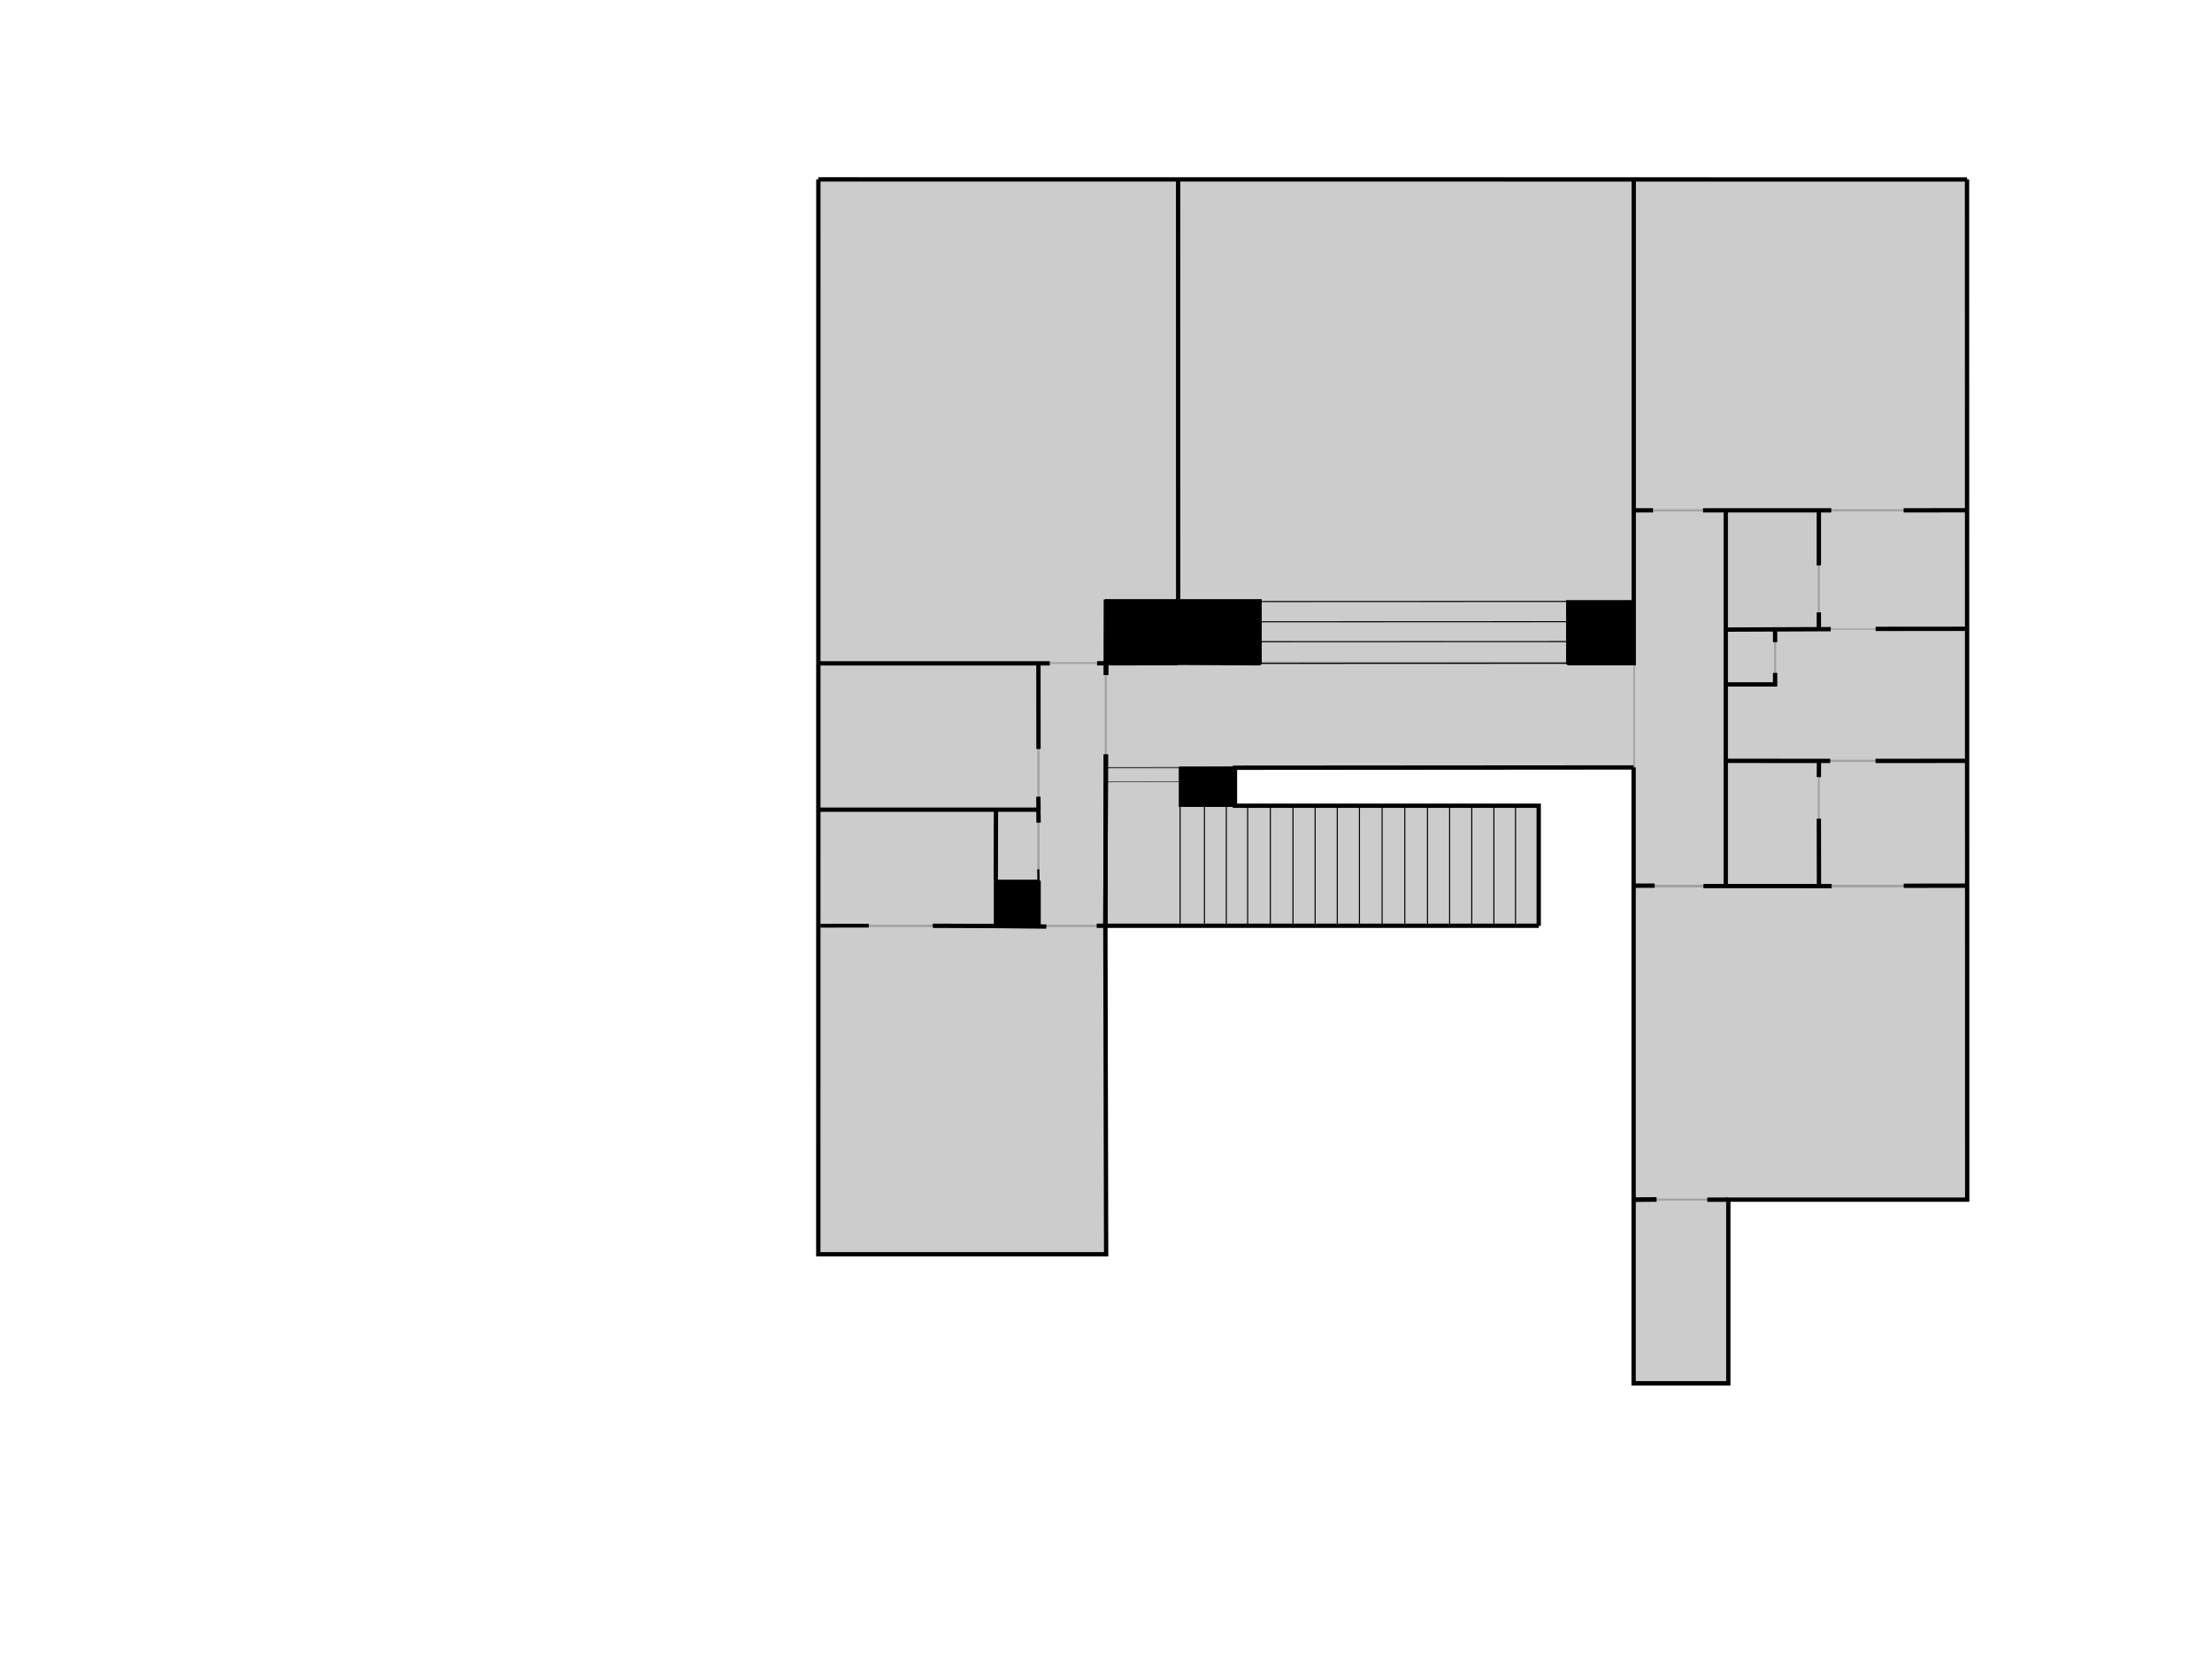
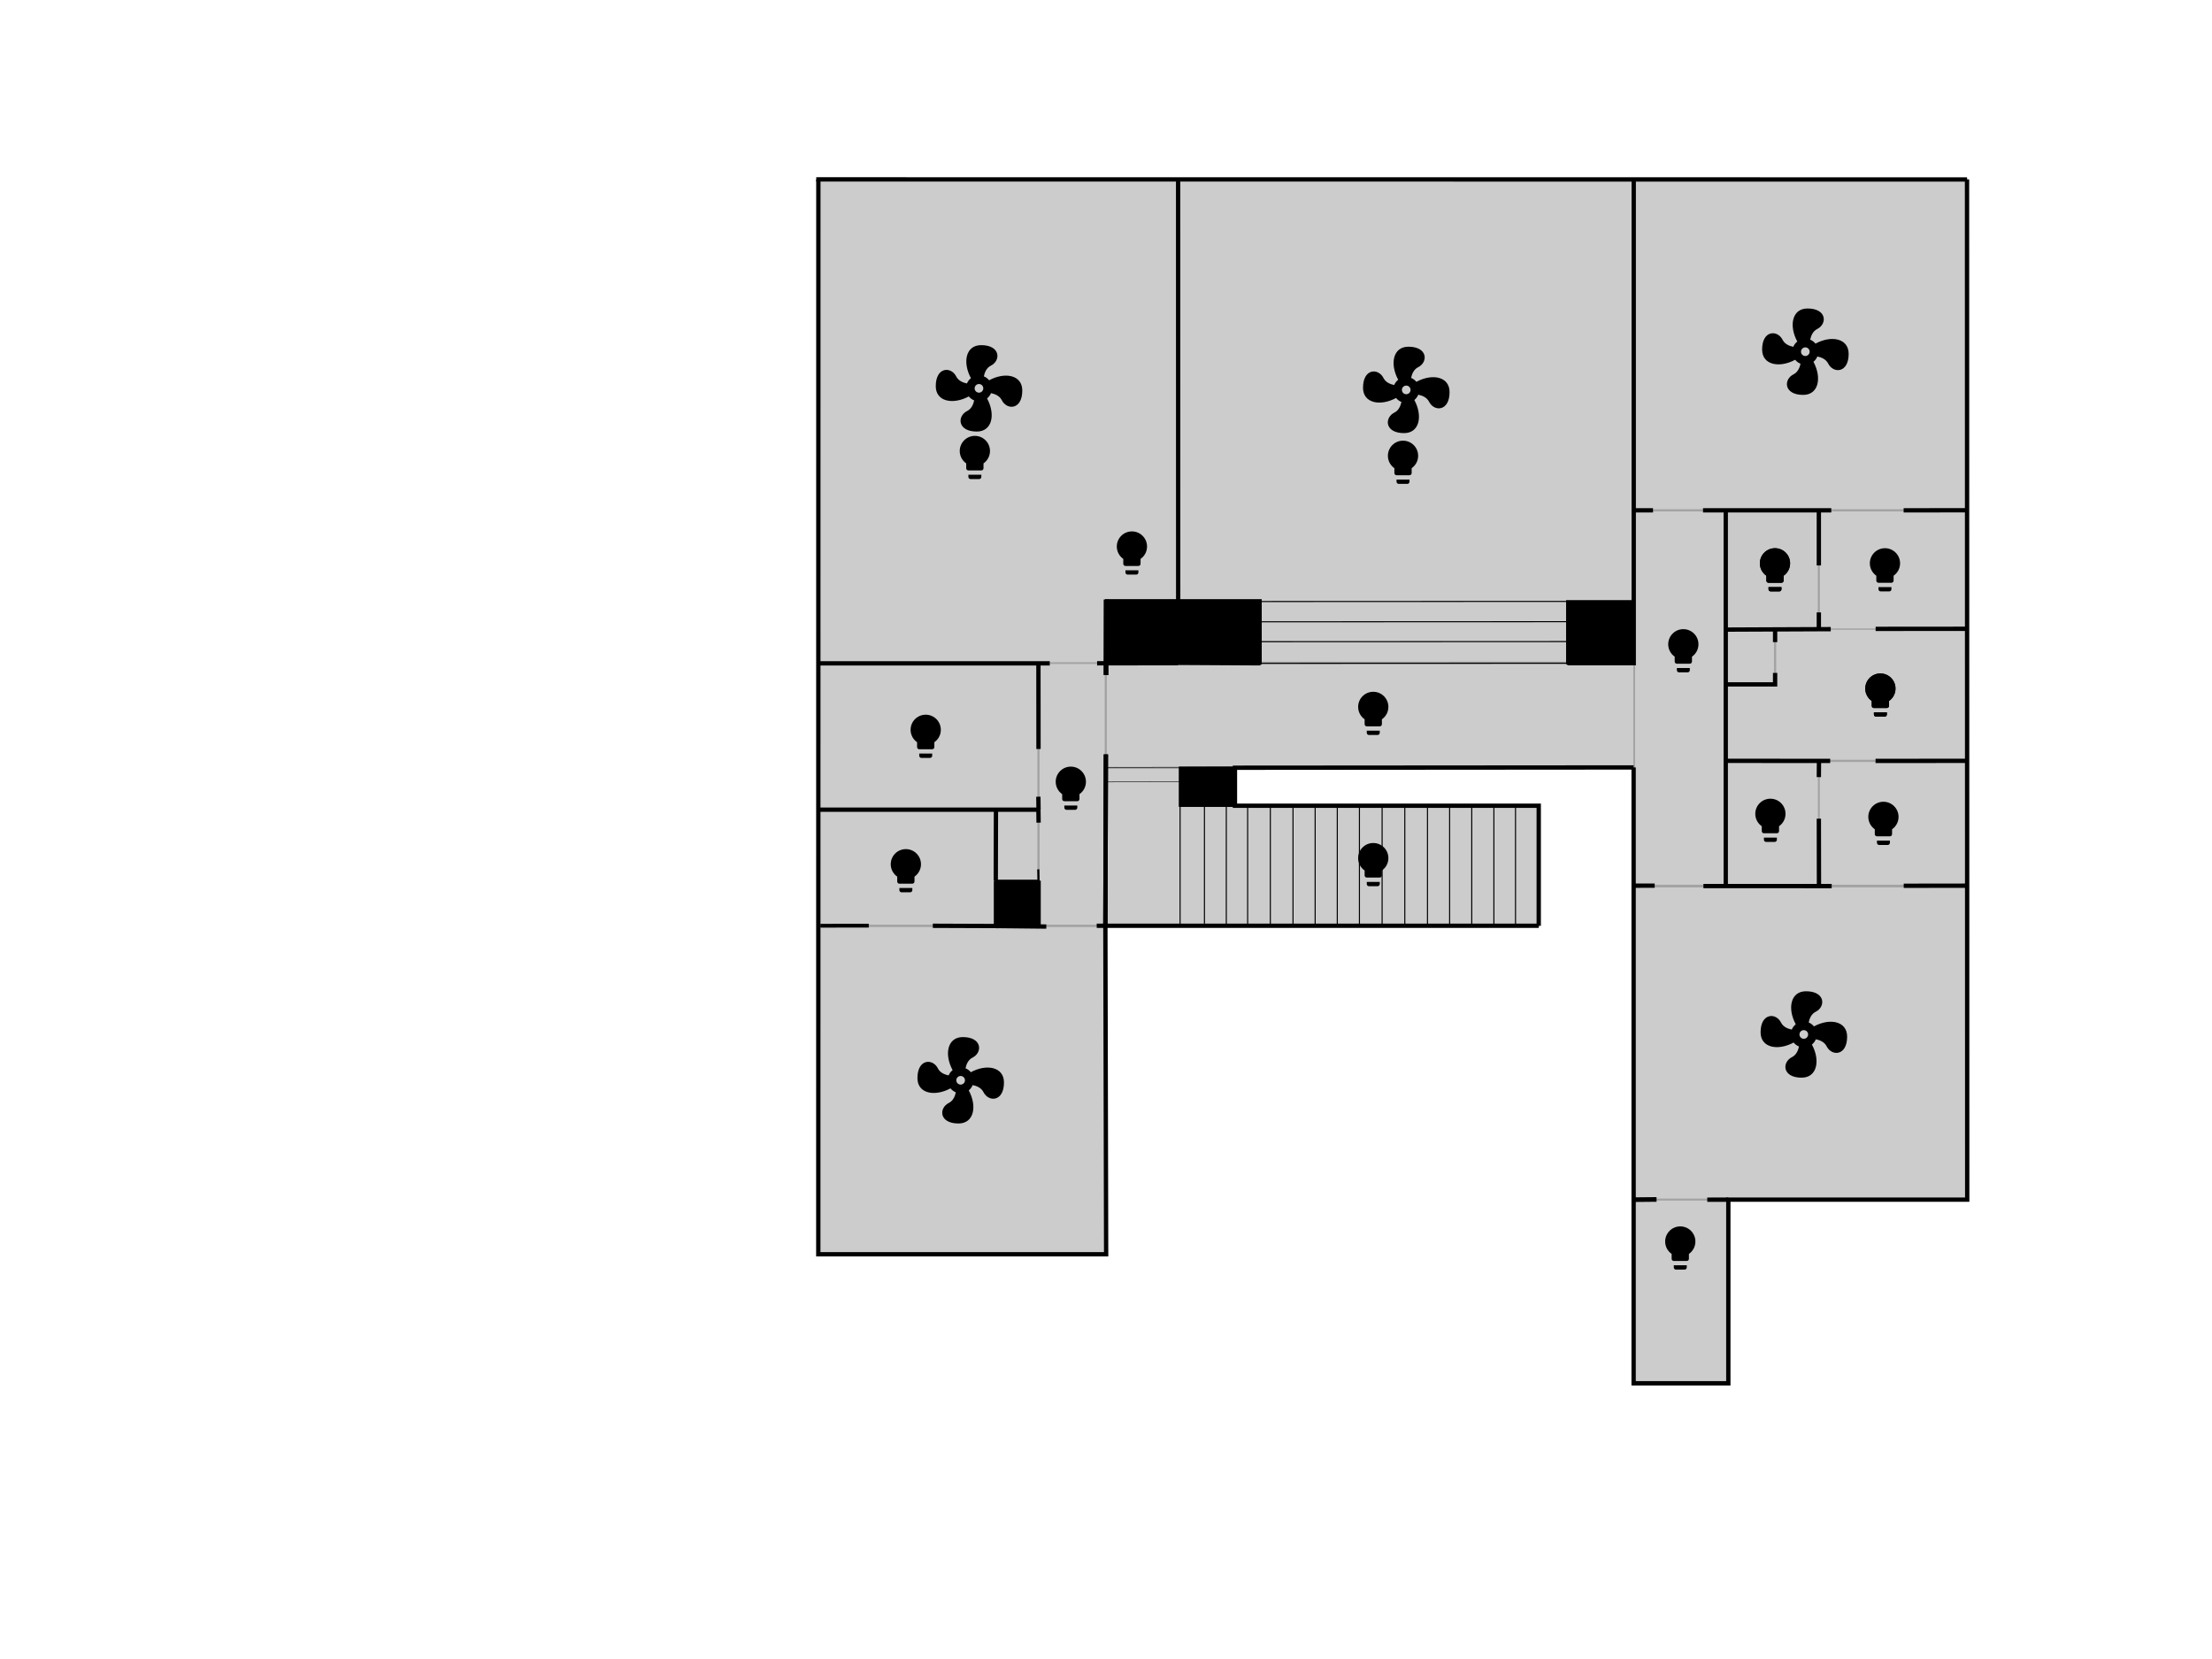
<svg xmlns="http://www.w3.org/2000/svg" width="1024" height="768" viewBox="0 0 1024 768" version="1.1" id="svg8">
  <defs id="defs2">
    </defs>
  <g id="layer1" transform="translate(0,-93.79998)">
    <path style="opacity:0.2;stroke:#000000;stroke-opacity:1" d="m 378.844,176.841 v 223.828 h 133.039 v -20.15 h 33.504 V 176.841 Z m 166.543,203.678 v 20.15 h -33.504 v 0.191 h 33.547 v -20.342 z" id="binary_sensor.office_occupancy">
      </path>
    <path style="opacity:0.2;stroke:#000000;stroke-opacity:1" d="M 545.387 83.078 L 545.387 307.004 L 756.301 307.004 L 756.301 306.869 L 725.582 306.869 L 725.582 286.789 L 756.301 286.789 L 756.301 83.078 L 545.387 83.078 z M 545.418 286.559 L 583.498 286.559 L 583.498 306.838 L 545.418 306.838 L 545.418 286.559 z " id="rect1330" transform="translate(0,93.79998)" />
    <rect style="opacity:0.2;stroke:#000000;stroke-opacity:1" id="rect1332" width="153.988" height="153.177" x="756.604" y="176.879" />
    <rect style="opacity:0.2;stroke:#000000;stroke-width:0.894;stroke-opacity:1" id="rect1334" width="154.427" height="145.35" x="756.253" y="503.809" />
    <rect style="opacity:0.21;stroke:#000000;stroke-width:0.741;stroke-opacity:1" id="rect1338" width="43.203" height="55.078" x="798.877" y="-385.099" transform="scale(1,-1)" />
    <rect style="opacity:0.2;stroke:#000000;stroke-width:0.962;stroke-opacity:1" id="rect1340" width="68.639" height="54.877" x="841.999" y="-384.887" transform="scale(1,-1)" />
    <path style="opacity:0.2;stroke:#000000;stroke-width:1.029;stroke-opacity:1" d="M 798.92 291.449 L 798.92 352.213 L 910.592 352.213 L 910.592 291.449 L 798.92 291.449 z M 798.93 291.459 L 821.748 291.459 L 821.748 316.824 L 798.93 316.824 L 798.93 291.459 z " transform="translate(0,93.79998)" id="rect1342" />
    <rect transform="scale(1,-1)" y="-504.111" x="798.902" height="58.099" width="43.153" id="rect1344" style="opacity:0.2;stroke:#000000;stroke-width:0.76;stroke-opacity:1" />
    <rect transform="scale(1,-1)" y="-504.111" x="842.054" height="58.099" width="68.547" id="rect1346" style="opacity:0.2;stroke:#000000;stroke-width:0.989;stroke-opacity:1" />
    <rect style="opacity:0.2;stroke:#000000;stroke-width:0.943;stroke-opacity:1" id="rect1352" width="133.249" height="152.101" x="378.815" y="522.341" />
    <rect style="opacity:0.2;stroke:#000000;stroke-opacity:1" id="rect1354" width="42.297" height="174.056" x="756.604" y="330.056" />
    <rect style="opacity:0.2;stroke:#000000;stroke-width:1.332;stroke-opacity:1" id="rect1356" width="244.171" height="48.322" x="512.083" y="400.745" />
    <rect style="opacity:0.2;stroke:#000000;stroke-opacity:1" id="rect1362" width="31.143" height="121.598" x="480.74" y="400.86" />
    <path id="rect1366" style="opacity:0.2;stroke:#000000;stroke-opacity:1" d="m 511.706,449.282 h 34.589 v 17.517 h -34.589 z m 0,17.517 H 712.323 V 522.373 H 511.706 Z" />
    <rect style="opacity:1;stroke:#000000;stroke-opacity:1" id="rect1368" width="25.4" height="17.596" x="546.296" y="449.203" />
    <rect style="opacity:0.2;stroke:#000000;stroke-width:1.05;stroke-opacity:1" id="rect1370" width="102.034" height="67.739" x="378.681" y="400.885" />
    <rect style="opacity:0.2;stroke:#000000;stroke-opacity:1" id="rect1372" width="19.706" height="32.88" x="461.06" y="468.622" />
    <rect style="opacity:1;stroke:#000000;stroke-width:0.881;stroke-opacity:1" id="rect1374" width="19.825" height="21.048" x="460.974" y="501.47" />
    <rect style="opacity:0.2;stroke:#000000;stroke-width:0.946;stroke-opacity:1" id="rect1376" width="82.244" height="53.863" x="378.816" y="468.622" />
    <rect style="opacity:1;stroke:#000000;stroke-width:1.191;stroke-opacity:1" id="rect1384" width="38.068" height="29.1" x="545.43" y="371.76" />
    <rect style="opacity:1;stroke:#000000;stroke-width:1.189;stroke-opacity:1" id="rect1386" width="30.719" height="28.594" x="725.582" y="372.21" />
    <rect style="opacity:0.2;stroke:#000000;stroke-opacity:1" id="rect1389" width="22.818" height="25.365" x="798.93" y="385.259" />
    <rect style="opacity:1;stroke:#000000;stroke-width:1.192;stroke-opacity:1" id="rect1392" width="33.331" height="28.989" x="512.085" y="371.754" />
    <rect style="opacity:0.2;stroke:#000000;stroke-opacity:1" id="rect1547" width="43.838" height="85.008" x="756.253" y="649.159" />
-     <path style="fill:none;stroke:#000000;stroke-width:2;stroke-linecap:butt;stroke-linejoin:miter;stroke-opacity:1;stroke-miterlimit:4;stroke-dasharray:none" d="m 378.844,176.841 531.748,0.038 v 0 0" id="path6204" />
+     <path style="fill:none;stroke:#000000;stroke-width:2.002;stroke-linecap:butt;stroke-linejoin:miter;stroke-miterlimit:4;stroke-dasharray:none;stroke-opacity:1" d="m 377.871,176.841 532.721,0.038 v 0 0" id="path6204" />
    <path style="fill:none;stroke:#000000;stroke-width:2;stroke-linecap:butt;stroke-linejoin:miter;stroke-opacity:1;stroke-miterlimit:4;stroke-dasharray:none" d="m 910.592,176.879 0.088,472.28 v 0 H 800.091 v 85.008 h -43.838 v 0 0 l 0.001,-285.1" id="path6749" />
    <path style="fill:none;stroke:#000000;stroke-width:2;stroke-linecap:butt;stroke-linejoin:miter;stroke-opacity:1;stroke-miterlimit:4;stroke-dasharray:none" d="m 378.844,176.841 -0.029,497.601 h 133.249 l -0.357,-152.069 v 0 0 h 200.616 v 0" id="path6751" />
    <path style="fill:none;stroke:#000000;stroke-width:2;stroke-linecap:butt;stroke-linejoin:miter;stroke-opacity:1;stroke-miterlimit:4;stroke-dasharray:none" d="m 712.323,522.373 v -55.574 l -140.627,3e-5 v -17.596 l 184.558,-0.136" id="path6753" />
    <path style="fill:none;stroke:#000000;stroke-width:2;stroke-linecap:butt;stroke-linejoin:miter;stroke-opacity:1;stroke-miterlimit:4;stroke-dasharray:none" d="m 756.301,176.878 v 223.926 0 l -30.719,0" id="path6755" />
    <path style="fill:none;stroke:#000000;stroke-width:2;stroke-linecap:butt;stroke-linejoin:miter;stroke-opacity:1;stroke-miterlimit:4;stroke-dasharray:none" d="m 583.498,400.86 -38.08,-0.222 -0.031,-223.797" id="path6757" />
    <path style="fill:none;stroke:#000000;stroke-width:2;stroke-linecap:butt;stroke-linejoin:miter;stroke-opacity:1;stroke-miterlimit:4;stroke-dasharray:none" d="M 798.902,329.556 V 504.111" id="path6759" />
    <path style="fill:none;stroke:#000000;stroke-width:2;stroke-linecap:butt;stroke-linejoin:miter;stroke-opacity:1;stroke-miterlimit:4;stroke-dasharray:none" d="M 480.715,468.624 H 378.681 v 0 0" id="path6761" />
    <path style="fill:none;stroke:#000000;stroke-width:2;stroke-linecap:butt;stroke-linejoin:miter;stroke-opacity:1;stroke-miterlimit:4;stroke-dasharray:none" d="m 480.767,468.622 -0.079,-6" id="path6767" />
    <path style="fill:none;stroke:#000000;stroke-width:2;stroke-linecap:butt;stroke-linejoin:miter;stroke-opacity:1;stroke-miterlimit:4;stroke-dasharray:none" d="m 545.387,400.804 -37.504,0.057" id="path6771" />
    <path style="fill:none;stroke:#000000;stroke-width:1px;stroke-linecap:butt;stroke-linejoin:miter;stroke-opacity:1" d="M 512.064,522.341 Z" id="path6773" />
    <path style="fill:none;stroke:#000000;stroke-width:2;stroke-linecap:butt;stroke-linejoin:miter;stroke-opacity:1;stroke-miterlimit:4;stroke-dasharray:none" d="m 378.681,400.885 h 107.284 v 0 0" id="path6777" />
    <path style="fill:none;stroke:#000000;stroke-width:2;stroke-linecap:butt;stroke-linejoin:miter;stroke-opacity:1;stroke-miterlimit:4;stroke-dasharray:none" d="m 461.06,501.502 v 20.983 L 431.829,522.373" id="path6779" />
    <path style="fill:none;stroke:#000000;stroke-width:2;stroke-linecap:butt;stroke-linejoin:miter;stroke-opacity:1;stroke-miterlimit:4;stroke-dasharray:none" d="m 461.06,522.485 23.311,0.242 v 0 0" id="path6783" />
    <path style="fill:none;stroke:#000000;stroke-width:2;stroke-linecap:butt;stroke-linejoin:miter;stroke-opacity:1;stroke-miterlimit:4;stroke-dasharray:none" d="m 507.706,522.373 4.357,-0.032" id="path6785" />
    <path style="fill:none;stroke:#000000;stroke-width:2;stroke-linecap:butt;stroke-linejoin:miter;stroke-opacity:1;stroke-miterlimit:4;stroke-dasharray:none" d="M 480.799,501.469 V 522.518" id="path6787" />
    <path style="fill:none;stroke:#000000;stroke-width:1px;stroke-linecap:butt;stroke-linejoin:miter;stroke-opacity:1" d="m 571.696,449.203 -25.4,0.079 v 0 17.517 l 25.4,10e-6" id="path6789" />
    <path style="fill:none;stroke:#000000;stroke-width:2.311;stroke-linecap:butt;stroke-linejoin:miter;stroke-miterlimit:4;stroke-dasharray:none;stroke-opacity:1" d="m 512.083,371.348 -0.082,34.962" id="path6791" />
    <path style="fill:none;stroke:#000000;stroke-width:0.5;stroke-linecap:butt;stroke-linejoin:miter;stroke-opacity:1;stroke-miterlimit:4;stroke-dasharray:none" d="m 725.582,400.804 -142.084,0.056" id="path6793" />
    <path style="fill:none;stroke:#000000;stroke-width:2;stroke-linecap:butt;stroke-linejoin:miter;stroke-opacity:1;stroke-miterlimit:4;stroke-dasharray:none" d="m 756.604,330.056 8.626,-0.023 v 0" id="path6795" />
    <path style="fill:none;stroke:#000000;stroke-width:2;stroke-linecap:butt;stroke-linejoin:miter;stroke-opacity:1;stroke-miterlimit:4;stroke-dasharray:none" d="m 788.376,330.038 59.374,0.012 v 0 0" id="path6801" />
    <path style="fill:none;stroke:#000000;stroke-width:2;stroke-linecap:butt;stroke-linejoin:miter;stroke-opacity:1;stroke-miterlimit:4;stroke-dasharray:none" d="m 910.638,330.01 -29.388,0.04 v 0 0 0 0 0" id="path6805" />
    <path style="fill:none;stroke:#000000;stroke-width:2;stroke-linecap:butt;stroke-linejoin:miter;stroke-opacity:1;stroke-miterlimit:4;stroke-dasharray:none" d="m 841.999,330.01 c 7.1e-4,25.54 7.1e-4,25.54 7.1e-4,25.54" id="path6809" />
    <path style="fill:none;stroke:#000000;stroke-width:2;stroke-linecap:butt;stroke-linejoin:miter;stroke-opacity:1;stroke-miterlimit:4;stroke-dasharray:none" d="m 841.999,384.887 7.1e-4,-7.587 v 0 0 0 0" id="path6813" />
    <path style="fill:none;stroke:#000000;stroke-width:2;stroke-linecap:butt;stroke-linejoin:miter;stroke-opacity:1;stroke-miterlimit:4;stroke-dasharray:none" d="m 847.5,385.05 -48.57,0.209" id="path6815" />
    <path style="fill:none;stroke:#000000;stroke-width:2;stroke-linecap:butt;stroke-linejoin:miter;stroke-opacity:1;stroke-miterlimit:4;stroke-dasharray:none" d="m 798.902,446.012 48.348,0.038 v 0 0" id="path6817" />
    <path style="fill:none;stroke:#000000;stroke-width:2;stroke-linecap:butt;stroke-linejoin:miter;stroke-opacity:1;stroke-miterlimit:4;stroke-dasharray:none" d="m 910.601,446.012 -42.351,0.038" id="path6819" />
    <path id="path6821" d="m 910.638,384.887 -42.351,0.038" style="fill:none;stroke:#000000;stroke-width:2;stroke-linecap:butt;stroke-linejoin:miter;stroke-opacity:1;stroke-miterlimit:4;stroke-dasharray:none" />
    <path id="path6823" d="m 910.68,503.809 -29.388,0.04 v 0 0 0 0 0" style="fill:none;stroke:#000000;stroke-width:2;stroke-linecap:butt;stroke-linejoin:miter;stroke-opacity:1;stroke-miterlimit:4;stroke-dasharray:none" />
    <path id="path6825" d="m 788.564,503.988 59.374,0.012 v 0 0" style="fill:none;stroke:#000000;stroke-width:2;stroke-linecap:butt;stroke-linejoin:miter;stroke-opacity:1;stroke-miterlimit:4;stroke-dasharray:none" />
    <path style="fill:none;stroke:#000000;stroke-width:2;stroke-linecap:butt;stroke-linejoin:miter;stroke-opacity:1;stroke-miterlimit:4;stroke-dasharray:none" d="m 821.748,385.259 0.002,5.791 v 0 0" id="path6827" />
    <path style="fill:none;stroke:#000000;stroke-width:2;stroke-linecap:butt;stroke-linejoin:miter;stroke-opacity:1;stroke-miterlimit:4;stroke-dasharray:none" d="m 798.93,410.624 h 22.818 v 0 l 0.002,-5.324 v 0" id="path6829" />
    <path style="fill:none;stroke:#000000;stroke-width:2;stroke-linecap:butt;stroke-linejoin:miter;stroke-opacity:1;stroke-miterlimit:4;stroke-dasharray:none" d="M 842.054,446.012 842,453.55 v 0 0" id="path6831" />
    <path style="fill:none;stroke:#000000;stroke-width:2;stroke-linecap:butt;stroke-linejoin:miter;stroke-opacity:1;stroke-miterlimit:4;stroke-dasharray:none" d="M 842.054,504.111 842,472.8 v 0" id="path6833" />
    <path style="fill:none;stroke:#000000;stroke-width:2;stroke-linecap:butt;stroke-linejoin:miter;stroke-opacity:1;stroke-miterlimit:4;stroke-dasharray:none" d="m 756.253,503.809 9.747,-0.009 v 0" id="path6835" />
    <path style="fill:none;stroke:#000000;stroke-width:2.151;stroke-linecap:butt;stroke-linejoin:miter;stroke-miterlimit:4;stroke-dasharray:none;stroke-opacity:1" d="m 756.245,649.158 10.614,-0.099 v 0" id="path6837" />
    <path id="path6839" d="m 790.344,649.168 9.747,-0.009 v 0" style="fill:none;stroke:#000000;stroke-width:2;stroke-linecap:butt;stroke-linejoin:miter;stroke-opacity:1;stroke-miterlimit:4;stroke-dasharray:none" />
    <path style="fill:none;stroke:#000000;stroke-width:2;stroke-linecap:butt;stroke-linejoin:miter;stroke-opacity:1;stroke-miterlimit:4;stroke-dasharray:none" d="m 480.715,400.885 0.035,39.665" id="path6841" />
    <path id="path6847" d="m 480.794,474.624 -0.079,-6" style="fill:none;stroke:#000000;stroke-width:2;stroke-linecap:butt;stroke-linejoin:miter;stroke-miterlimit:4;stroke-dasharray:none;stroke-opacity:1" />
    <path style="fill:none;stroke:#000000;stroke-width:2;stroke-linecap:butt;stroke-linejoin:miter;stroke-opacity:1;stroke-miterlimit:4;stroke-dasharray:none" d="m 460.974,501.47 0.086,-32.848 v 0 0 0 0" id="path6851" />
    <path style="fill:none;stroke:#000000;stroke-width:2;stroke-linecap:butt;stroke-linejoin:miter;stroke-opacity:1;stroke-miterlimit:4;stroke-dasharray:none" d="M 511.706,522.373 511.945,443.016" id="path6853" />
    <path id="path6855" d="M 511.706,522.373 511.945,443.016" style="fill:none;stroke:#000000;stroke-width:2;stroke-linecap:butt;stroke-linejoin:miter;stroke-opacity:1;stroke-miterlimit:4;stroke-dasharray:none" />
    <path style="fill:none;stroke:#000000;stroke-width:1px;stroke-linecap:butt;stroke-linejoin:miter;stroke-opacity:1" d="m 480.767,501.502 -0.111,-5.277" id="path6861" />
    <path id="path6865" d="m 725.582,390.802 -142.084,0.056" style="fill:none;stroke:#000000;stroke-width:0.5;stroke-linecap:butt;stroke-linejoin:miter;stroke-miterlimit:4;stroke-dasharray:none;stroke-opacity:1" />
    <path style="fill:none;stroke:#000000;stroke-width:0.5;stroke-linecap:butt;stroke-linejoin:miter;stroke-miterlimit:4;stroke-dasharray:none;stroke-opacity:1" d="m 725.082,381.589 -142.084,0.056" id="path6867" />
    <path id="path6869" d="m 725.582,372.21 -142.084,0.056" style="fill:none;stroke:#000000;stroke-width:0.5;stroke-linecap:butt;stroke-linejoin:miter;stroke-miterlimit:4;stroke-dasharray:none;stroke-opacity:1" />
    <path style="fill:none;stroke:#000000;stroke-width:0.5;stroke-linecap:butt;stroke-linejoin:miter;stroke-miterlimit:4;stroke-dasharray:none;stroke-opacity:1" d="M 701.573,466.799 V 522.373" id="path6873" />
    <path id="path6884" d="M 691.573,466.799 V 522.373" style="fill:none;stroke:#000000;stroke-width:0.5;stroke-linecap:butt;stroke-linejoin:miter;stroke-miterlimit:4;stroke-dasharray:none;stroke-opacity:1" />
    <path id="path6886" d="M 681.323,466.799 V 522.373" style="fill:none;stroke:#000000;stroke-width:0.5;stroke-linecap:butt;stroke-linejoin:miter;stroke-miterlimit:4;stroke-dasharray:none;stroke-opacity:1" />
    <path style="fill:none;stroke:#000000;stroke-width:0.5;stroke-linecap:butt;stroke-linejoin:miter;stroke-miterlimit:4;stroke-dasharray:none;stroke-opacity:1" d="M 671.073,467.299 V 522.873" id="path6888" />
    <path style="fill:none;stroke:#000000;stroke-width:0.493;stroke-linecap:butt;stroke-linejoin:miter;stroke-miterlimit:4;stroke-dasharray:none;stroke-opacity:1" d="M 660.823,467.549 V 521.623" id="path6894" />
    <path id="path6896" d="M 650.323,466.299 V 521.873" style="fill:none;stroke:#000000;stroke-width:0.5;stroke-linecap:butt;stroke-linejoin:miter;stroke-miterlimit:4;stroke-dasharray:none;stroke-opacity:1" />
    <path style="fill:none;stroke:#000000;stroke-width:0.5;stroke-linecap:butt;stroke-linejoin:miter;stroke-miterlimit:4;stroke-dasharray:none;stroke-opacity:1" d="M 639.823,466.799 V 522.373" id="path6916" />
    <path style="fill:none;stroke:#000000;stroke-width:0.5;stroke-linecap:butt;stroke-linejoin:miter;stroke-miterlimit:4;stroke-dasharray:none;stroke-opacity:1" d="M 629.323,466.299 V 521.873" id="path6918" />
    <path style="fill:none;stroke:#000000;stroke-width:0.5;stroke-linecap:butt;stroke-linejoin:miter;stroke-miterlimit:4;stroke-dasharray:none;stroke-opacity:1" d="M 619.073,467.049 V 522.623" id="path6922" />
    <path id="path6924" d="M 608.823,466.299 V 521.873" style="fill:none;stroke:#000000;stroke-width:0.5;stroke-linecap:butt;stroke-linejoin:miter;stroke-miterlimit:4;stroke-dasharray:none;stroke-opacity:1" />
    <path id="path6926" d="M 598.573,467.299 V 522.623" style="fill:none;stroke:#000000;stroke-width:0.499;stroke-linecap:butt;stroke-linejoin:miter;stroke-miterlimit:4;stroke-dasharray:none;stroke-opacity:1" />
    <path id="path6936" d="m 546.296,466.799 v 55.574" style="fill:none;stroke:#000000;stroke-width:0.5;stroke-linecap:butt;stroke-linejoin:miter;stroke-miterlimit:4;stroke-dasharray:none;stroke-opacity:1" />
    <path style="fill:none;stroke:#000000;stroke-width:0.5;stroke-linecap:butt;stroke-linejoin:miter;stroke-miterlimit:4;stroke-dasharray:none;stroke-opacity:1" d="M 557.573,465.799 V 521.373" id="path6938" />
    <path id="path6940" d="m 567.696,466.799 v 55.574" style="fill:none;stroke:#000000;stroke-width:0.5;stroke-linecap:butt;stroke-linejoin:miter;stroke-miterlimit:4;stroke-dasharray:none;stroke-opacity:1" />
    <path style="fill:none;stroke:#000000;stroke-width:0.499;stroke-linecap:butt;stroke-linejoin:miter;stroke-miterlimit:4;stroke-dasharray:none;stroke-opacity:1" d="M 588.073,466.299 V 521.623" id="path6944" />
    <path id="path6946" d="M 577.573,467.299 V 522.373" style="fill:none;stroke:#000000;stroke-width:0.498;stroke-linecap:butt;stroke-linejoin:miter;stroke-miterlimit:4;stroke-dasharray:none;stroke-opacity:1" />
    <path id="path6948" d="m 546.683,455.726 -34.6,0.056" style="fill:none;stroke:#000000;stroke-width:0.247;stroke-linecap:butt;stroke-linejoin:miter;stroke-miterlimit:4;stroke-dasharray:none;stroke-opacity:1" />
    <path style="fill:none;stroke:#000000;stroke-width:0.247;stroke-linecap:butt;stroke-linejoin:miter;stroke-miterlimit:4;stroke-dasharray:none;stroke-opacity:1" d="m 546.683,449.011 -34.6,0.056" id="path6950" />
    <path style="fill:none;stroke:#000000;stroke-width:1.749;stroke-linecap:butt;stroke-linejoin:miter;stroke-miterlimit:4;stroke-dasharray:none;stroke-opacity:1" d="m 402.176,522.308 -22.381,0.041 v 0 0 0 0 0" id="path219" />
+     <path id="path4041" d="m 453.192,271.578 a 2,2 0 0 0 -2,2 2,2 0 0 0 2,2 2,2 0 0 0 2,-2 2,2 0 0 0 -2,-2 m 1,-18 c 9,0 9.22,7.14 4.5,9.5 -1.98,0.98 -2.86,3.08 -3.24,4.94 0.96,0.4 1.8,1.02 2.44,1.82 7.4,-4 15.36,-2.42 15.36,4.74 0,9 -7.14,9.2 -9.5,4.46 -1,-1.98 -3.12,-2.86 -4.98,-3.24 -0.4,0.96 -1.02,1.78 -1.82,2.46 3.98,7.38 2.4,15.32 -4.76,15.32 -9,0 -9.18,-7.16 -4.46,-9.52 1.96,-0.98 2.84,-3.06 3.24,-4.9 -0.98,-0.4 -1.84,-1.04 -2.48,-1.84 -7.38,3.96 -15.3,2.4 -15.3,-4.74 0,-9 7.12,-9.22 9.48,-4.48 1,1.98 3.1,2.84 4.96,3.22 0.38,-0.96 1.02,-1.8 1.84,-2.44 -3.98,-7.38 -2.4,-15.3 4.72,-15.3 z" style="stroke-width:2" />
+     <path id="path4062" d="m 451.293,295.578 a 7,7 0 0 0 -7,7 c 0,2.38 1.19,4.47 3,5.74 v 2.26 a 1,1 0 0 0 1,1 h 6 a 1,1 0 0 0 1,-1 v -2.26 c 1.81,-1.27 3,-3.36 3,-5.74 a 7,7 0 0 0 -7,-7 m -3,19 a 1,1 0 0 0 1,1 h 4 a 1,1 0 0 0 1,-1 v -1 h -6 z" />
+     <path d="m 524,339.8 a 7,7 0 0 0 -7,7 c 0,2.38 1.19,4.47 3,5.74 v 2.26 a 1,1 0 0 0 1,1 h 6 a 1,1 0 0 0 1,-1 v -2.26 c 1.81,-1.27 3,-3.36 3,-5.74 a 7,7 0 0 0 -7,-7 m -3,19 a 1,1 0 0 0 1,1 h 4 a 1,1 0 0 0 1,-1 v -1 h -6 z" id="path4073" />
+     <path id="path4075" d="m 649.5,297.8 a 7,7 0 0 0 -7,7 c 0,2.38 1.19,4.47 3,5.74 v 2.26 a 1,1 0 0 0 1,1 h 6 a 1,1 0 0 0 1,-1 v -2.26 c 1.81,-1.27 3,-3.36 3,-5.74 a 7,7 0 0 0 -7,-7 m -3,19 a 1,1 0 0 0 1,1 h 4 a 1,1 0 0 0 1,-1 v -1 h -6 z" />
+     <path style="stroke-width:2" d="m 650.985,272.3 a 2,2 0 0 0 -2,2 2,2 0 0 0 2,2 2,2 0 0 0 2,-2 2,2 0 0 0 -2,-2 m 1,-18 c 9,0 9.22,7.14 4.5,9.5 -1.98,0.98 -2.86,3.08 -3.24,4.94 0.96,0.4 1.8,1.02 2.44,1.82 7.4,-4 15.36,-2.42 15.36,4.74 0,9 -7.14,9.2 -9.5,4.46 -1,-1.98 -3.12,-2.86 -4.98,-3.24 -0.4,0.96 -1.02,1.78 -1.82,2.46 3.98,7.38 2.4,15.32 -4.76,15.32 -9,0 -9.18,-7.16 -4.46,-9.52 1.96,-0.98 2.84,-3.06 3.24,-4.9 -0.98,-0.4 -1.84,-1.04 -2.48,-1.84 -7.38,3.96 -15.3,2.4 -15.3,-4.74 0,-9 7.12,-9.22 9.48,-4.48 1,1.98 3.1,2.84 4.96,3.22 0.38,-0.96 1.02,-1.8 1.84,-2.44 -3.98,-7.38 -2.4,-15.3 4.72,-15.3 z" id="path4077" />
+     <path id="path4083" d="m 428.541,424.653 a 7,7 0 0 0 -7,7 c 0,2.38 1.19,4.47 3,5.74 v 2.26 a 1,1 0 0 0 1,1 h 6 a 1,1 0 0 0 1,-1 v -2.26 c 1.81,-1.27 3,-3.36 3,-5.74 a 7,7 0 0 0 -7,-7 m -3,19 a 1,1 0 0 0 1,1 h 4 a 1,1 0 0 0 1,-1 v -1 h -6 z" />
+     <path d="m 495.716,448.694 a 7,7 0 0 0 -7,7 c 0,2.38 1.19,4.47 3,5.74 v 2.26 a 1,1 0 0 0 1,1 h 6 a 1,1 0 0 0 1,-1 v -2.26 c 1.81,-1.27 3,-3.36 3,-5.74 a 7,7 0 0 0 -7,-7 m -3,19 a 1,1 0 0 0 1,1 h 4 a 1,1 0 0 0 1,-1 v -1 h -6 z" id="path4085" />
+     <path id="path4087" d="m 635.723,414.046 a 7,7 0 0 0 -7,7 c 0,2.38 1.19,4.47 3,5.74 v 2.26 a 1,1 0 0 0 1,1 h 6 a 1,1 0 0 0 1,-1 v -2.26 c 1.81,-1.27 3,-3.36 3,-5.74 a 7,7 0 0 0 -7,-7 m -3,19 a 1,1 0 0 0 1,1 h 4 a 1,1 0 0 0 1,-1 v -1 h -6 z" />
+     <path d="m 635.723,484.05 a 7,7 0 0 0 -7,7 c 0,2.38 1.19,4.47 3,5.74 v 2.26 a 1,1 0 0 0 1,1 h 6 a 1,1 0 0 0 1,-1 v -2.26 c 1.81,-1.27 3,-3.36 3,-5.74 a 7,7 0 0 0 -7,-7 m -3,19 a 1,1 0 0 0 1,1 h 4 a 1,1 0 0 0 1,-1 v -1 h -6 z" id="path4089" />
+     <path style="stroke-width:2" d="m 444.707,591.898 a 2,2 0 0 0 -2,2 2,2 0 0 0 2,2 2,2 0 0 0 2,-2 2,2 0 0 0 -2,-2 m 1,-18 c 9,0 9.22,7.14 4.5,9.5 -1.98,0.98 -2.86,3.08 -3.24,4.94 0.96,0.4 1.8,1.02 2.44,1.82 7.4,-4 15.36,-2.42 15.36,4.74 0,9 -7.14,9.2 -9.5,4.46 -1,-1.98 -3.12,-2.86 -4.98,-3.24 -0.4,0.96 -1.02,1.78 -1.82,2.46 3.98,7.38 2.4,15.32 -4.76,15.32 -9,0 -9.18,-7.16 -4.46,-9.52 1.96,-0.98 2.84,-3.06 3.24,-4.9 -0.98,-0.4 -1.84,-1.04 -2.48,-1.84 -7.38,3.96 -15.3,2.4 -15.3,-4.74 0,-9 7.12,-9.22 9.48,-4.48 1,1.98 3.1,2.84 4.96,3.22 0.38,-0.96 1.02,-1.8 1.84,-2.44 -3.98,-7.38 -2.4,-15.3 4.72,-15.3 z" id="path4093" />
+     <path id="path4095" d="m 835.03,570.684 a 2,2 0 0 0 -2,2 2,2 0 0 0 2,2 2,2 0 0 0 2,-2 2,2 0 0 0 -2,-2 m 1,-18 c 9,0 9.22,7.14 4.5,9.5 -1.98,0.98 -2.86,3.08 -3.24,4.94 0.96,0.4 1.8,1.02 2.44,1.82 7.4,-4 15.36,-2.42 15.36,4.74 0,9 -7.14,9.2 -9.5,4.46 -1,-1.98 -3.12,-2.86 -4.98,-3.24 -0.4,0.96 -1.02,1.78 -1.82,2.46 3.98,7.38 2.4,15.32 -4.76,15.32 -9,0 -9.18,-7.16 -4.46,-9.52 1.96,-0.98 2.84,-3.06 3.24,-4.9 -0.98,-0.4 -1.84,-1.04 -2.48,-1.84 -7.38,3.96 -15.3,2.4 -15.3,-4.74 0,-9 7.12,-9.22 9.48,-4.48 1,1.98 3.1,2.84 4.96,3.22 0.38,-0.96 1.02,-1.8 1.84,-2.44 -3.98,-7.38 -2.4,-15.3 4.72,-15.3 z" style="stroke-width:2" />
+     <path d="m 779.266,385.055 a 7,7 0 0 0 -7,7 c 0,2.38 1.19,4.47 3,5.74 v 2.26 a 1,1 0 0 0 1,1 h 6 a 1,1 0 0 0 1,-1 v -2.26 c 1.81,-1.27 3,-3.36 3,-5.74 a 7,7 0 0 0 -7,-7 m -3,19 a 1,1 0 0 0 1,1 h 4 a 1,1 0 0 0 1,-1 v -1 h -6 z" id="path4097" />
+     <path id="path4099" d="m 872.604,347.578 a 7,7 0 0 0 -7,7 c 0,2.38 1.19,4.47 3,5.74 v 2.26 a 1,1 0 0 0 1,1 h 6 a 1,1 0 0 0 1,-1 v -2.26 c 1.81,-1.27 3,-3.36 3,-5.74 a 7,7 0 0 0 -7,-7 m -3,19 a 1,1 0 0 0 1,1 h 4 a 1,1 0 0 0 1,-1 v -1 h -6 z" />
+     <path d="m 871.896,464.958 a 7,7 0 0 0 -7,7 c 0,2.38 1.19,4.47 3,5.74 v 2.26 a 1,1 0 0 0 1,1 h 6 a 1,1 0 0 0 1,-1 v -2.26 c 1.81,-1.27 3,-3.36 3,-5.74 a 7,7 0 0 0 -7,-7 m -3,19 a 1,1 0 0 0 1,1 h 4 a 1,1 0 0 0 1,-1 v -1 h -6 z" id="path4101" />
+     <path id="path4103" d="m 870.482,405.561 a 7,7 0 0 0 -7,7 c 0,2.38 1.19,4.47 3,5.74 v 2.26 a 1,1 0 0 0 1,1 h 6 a 1,1 0 0 0 1,-1 v -2.26 c 1.81,-1.27 3,-3.36 3,-5.74 a 7,7 0 0 0 -7,-7 m -3,19 a 1,1 0 0 0 1,1 h 4 a 1,1 0 0 0 1,-1 v -1 h -6 z" />
+     <path d="m 870.482,405.561 a 7,7 0 0 0 -7,7 c 0,2.38 1.19,4.47 3,5.74 v 2.26 a 1,1 0 0 0 1,1 h 6 a 1,1 0 0 0 1,-1 v -2.26 c 1.81,-1.27 3,-3.36 3,-5.74 a 7,7 0 0 0 -7,-7 m -3,19 a 1,1 0 0 0 1,1 h 4 a 1,1 0 0 0 1,-1 v -1 h -6 z" id="path4105" />
+     <path style="stroke-width:2" d="m 835.737,254.608 a 2,2 0 0 0 -2,2 2,2 0 0 0 2,2 2,2 0 0 0 2,-2 2,2 0 0 0 -2,-2 m 1,-18 c 9,0 9.22,7.14 4.5,9.5 -1.98,0.98 -2.86,3.08 -3.24,4.94 0.96,0.4 1.8,1.02 2.44,1.82 7.4,-4 15.36,-2.42 15.36,4.74 0,9 -7.14,9.2 -9.5,4.46 -1,-1.98 -3.12,-2.86 -4.98,-3.24 -0.4,0.96 -1.02,1.78 -1.82,2.46 3.98,7.38 2.4,15.32 -4.76,15.32 -9,0 -9.18,-7.16 -4.46,-9.52 1.96,-0.98 2.84,-3.06 3.24,-4.9 -0.98,-0.4 -1.84,-1.04 -2.48,-1.84 -7.38,3.96 -15.3,2.4 -15.3,-4.74 0,-9 7.12,-9.22 9.48,-4.48 1,1.98 3.1,2.84 4.96,3.22 0.38,-0.96 1.02,-1.8 1.84,-2.44 -3.98,-7.38 -2.4,-15.3 4.72,-15.3 z" id="path4107" />
+     <path d="m 821.692,347.578 a 7,7 0 0 0 -7,7 c 0,2.38 1.19,4.47 3,5.74 v 2.26 a 1,1 0 0 0 1,1 h 6 a 1,1 0 0 0 1,-1 v -2.26 c 1.81,-1.27 3,-3.36 3,-5.74 a 7,7 0 0 0 -7,-7 m -3,19 a 1,1 0 0 0 1,1 h 4 a 1,1 0 0 0 1,-1 v -1 h -6 z" id="path4109" />
+     <path id="path4111" d="m 821.692,347.578 a 7,7 0 0 0 -7,7 c 0,2.38 1.19,4.47 3,5.74 v 2.26 a 1,1 0 0 0 1,1 h 6 a 1,1 0 0 0 1,-1 v -2.26 c 1.81,-1.27 3,-3.36 3,-5.74 a 7,7 0 0 0 -7,-7 m -3,19 a 1,1 0 0 0 1,1 h 4 a 1,1 0 0 0 1,-1 v -1 h -6 z" />
+     <path id="path4113" d="m 819.571,463.544 a 7,7 0 0 0 -7,7 c 0,2.38 1.19,4.47 3,5.74 v 2.26 a 1,1 0 0 0 1,1 h 6 a 1,1 0 0 0 1,-1 v -2.26 c 1.81,-1.27 3,-3.36 3,-5.74 a 7,7 0 0 0 -7,-7 m -3,19 a 1,1 0 0 0 1,1 h 4 a 1,1 0 0 0 1,-1 v -1 h -6 z" />
+     <path d="m 777.851,661.534 a 7,7 0 0 0 -7,7 c 0,2.38 1.19,4.47 3,5.74 v 2.26 a 1,1 0 0 0 1,1 h 6 a 1,1 0 0 0 1,-1 v -2.26 c 1.81,-1.27 3,-3.36 3,-5.74 a 7,7 0 0 0 -7,-7 m -3,19 a 1,1 0 0 0 1,1 h 4 a 1,1 0 0 0 1,-1 v -1 h -6 z" id="path4115" />
+     <path id="path4117" d="m 419.348,486.878 a 7,7 0 0 0 -7,7 c 0,2.38 1.19,4.47 3,5.74 v 2.26 a 1,1 0 0 0 1,1 h 6 a 1,1 0 0 0 1,-1 v -2.26 c 1.81,-1.27 3,-3.36 3,-5.74 a 7,7 0 0 0 -7,-7 m -3,19 a 1,1 0 0 0 1,1 h 4 a 1,1 0 0 0 1,-1 v -1 h -6 z" />
  </g>
</svg>
